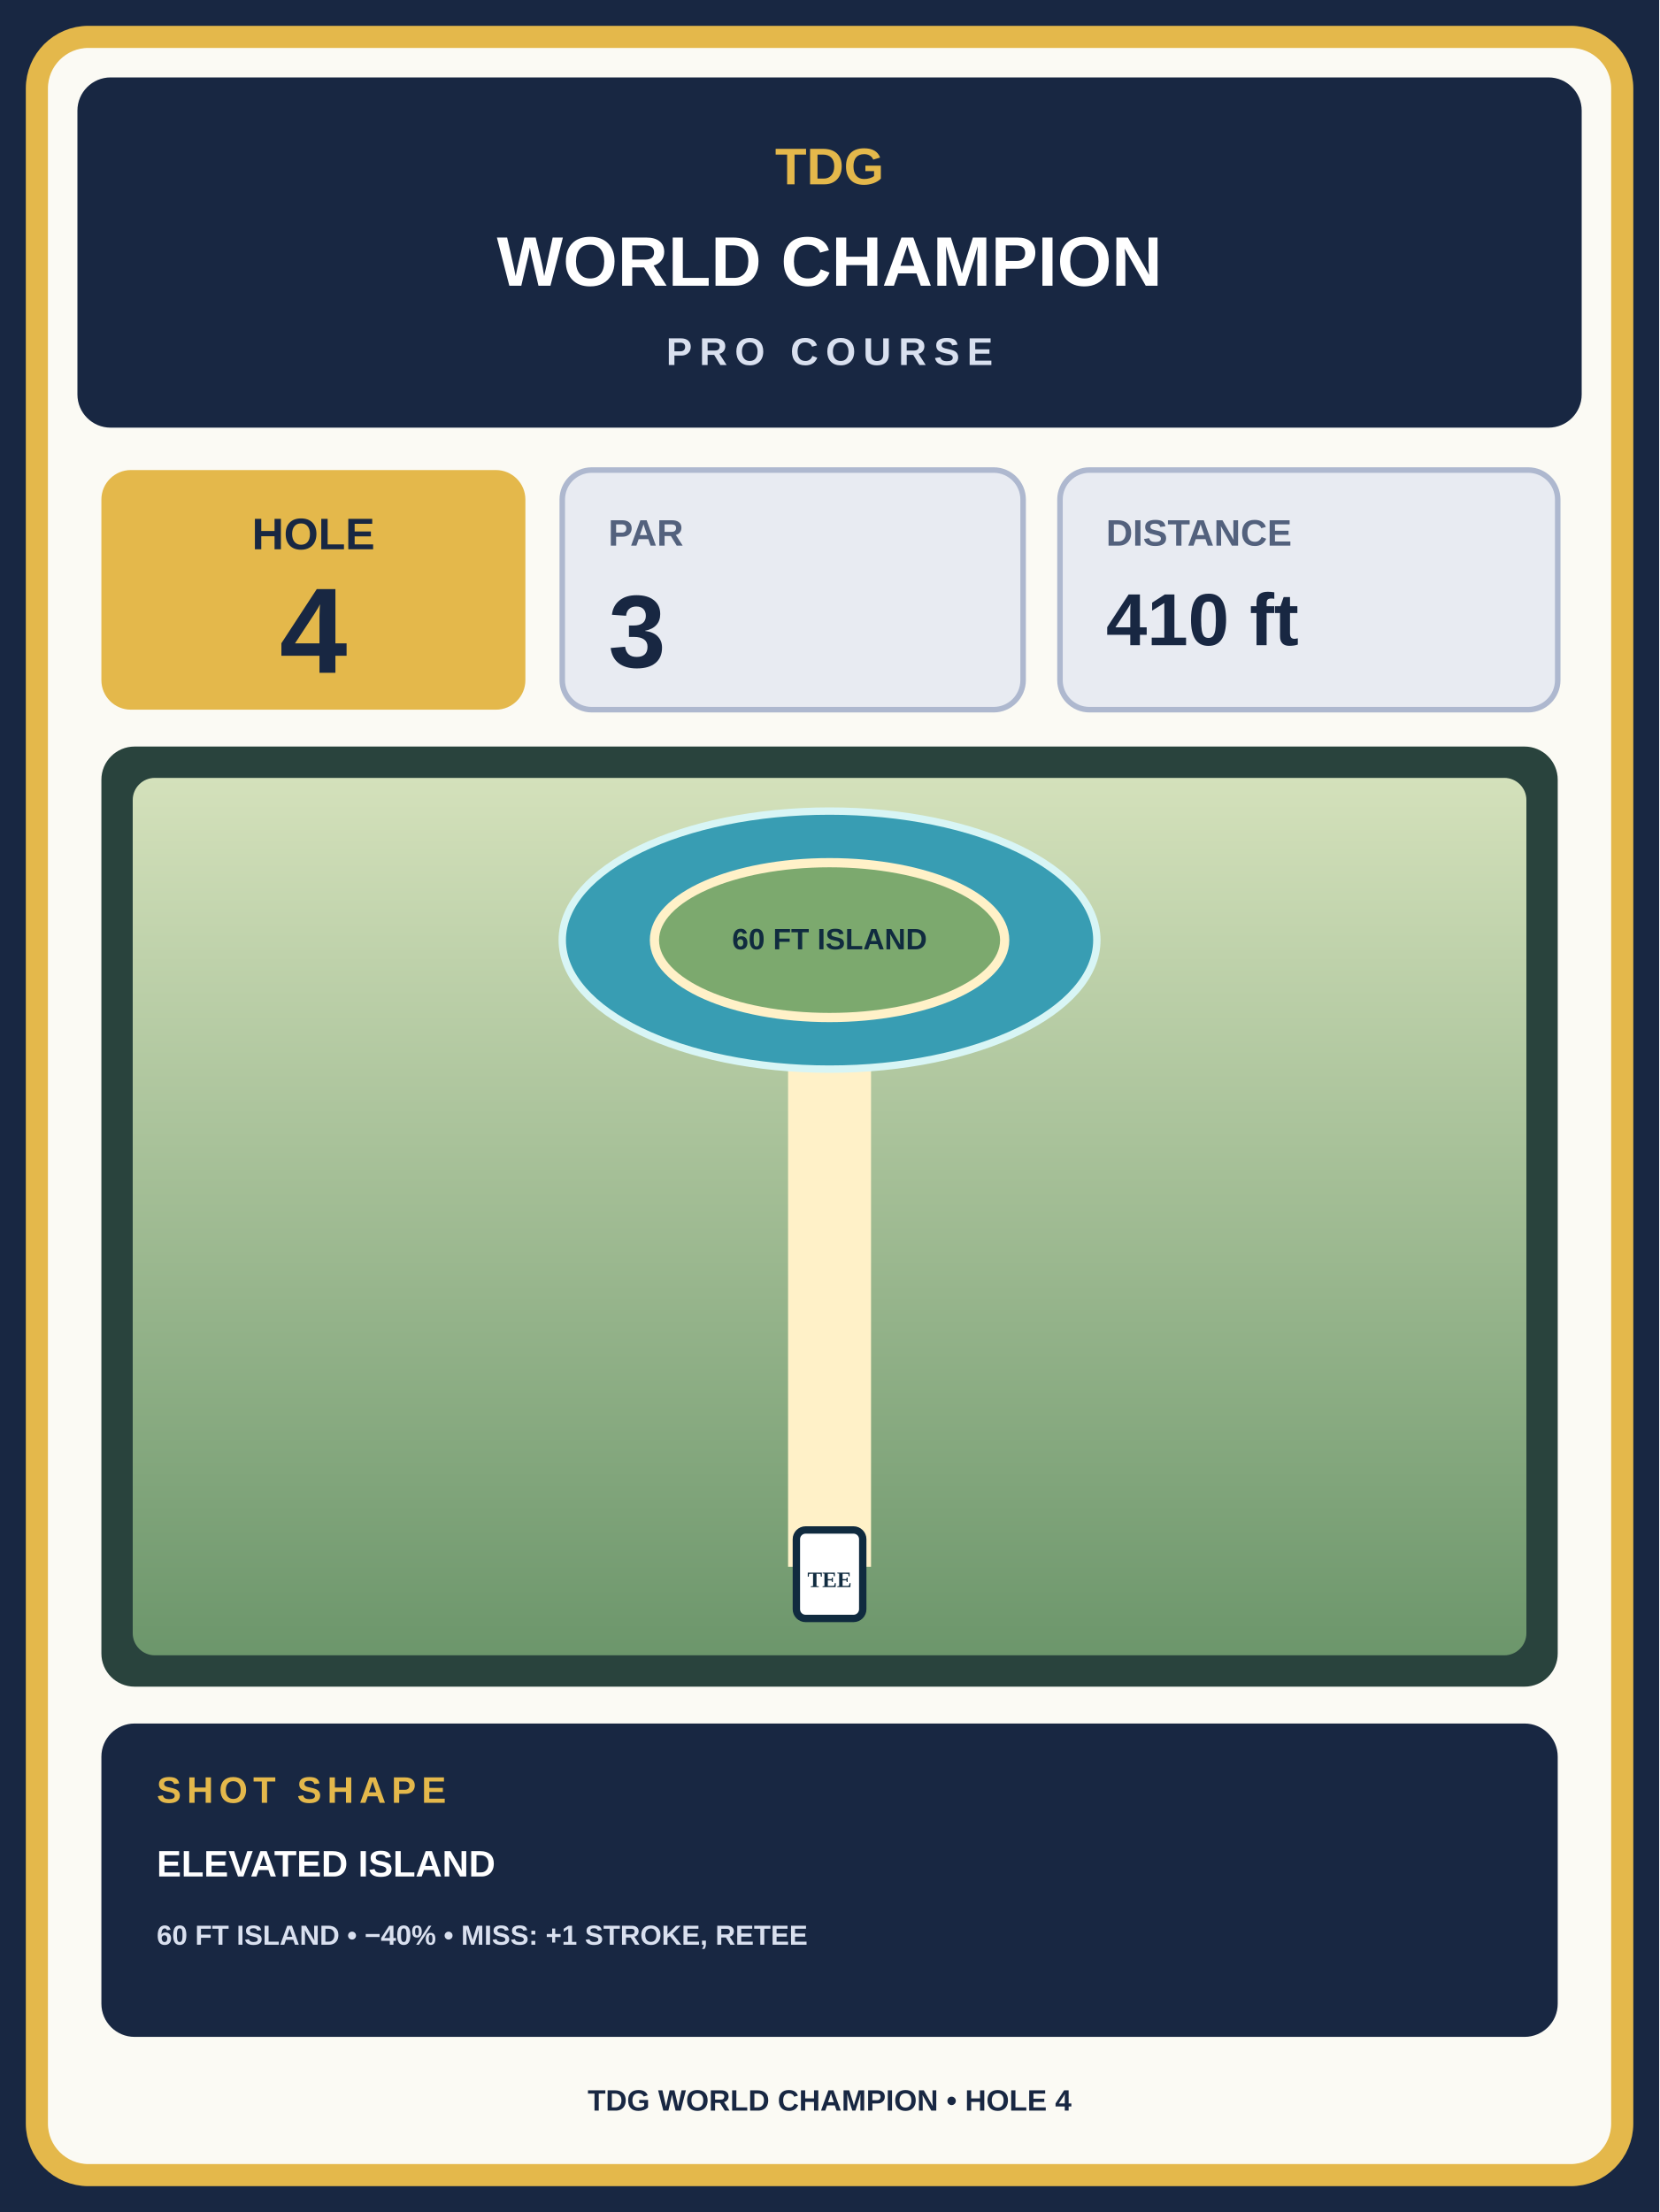
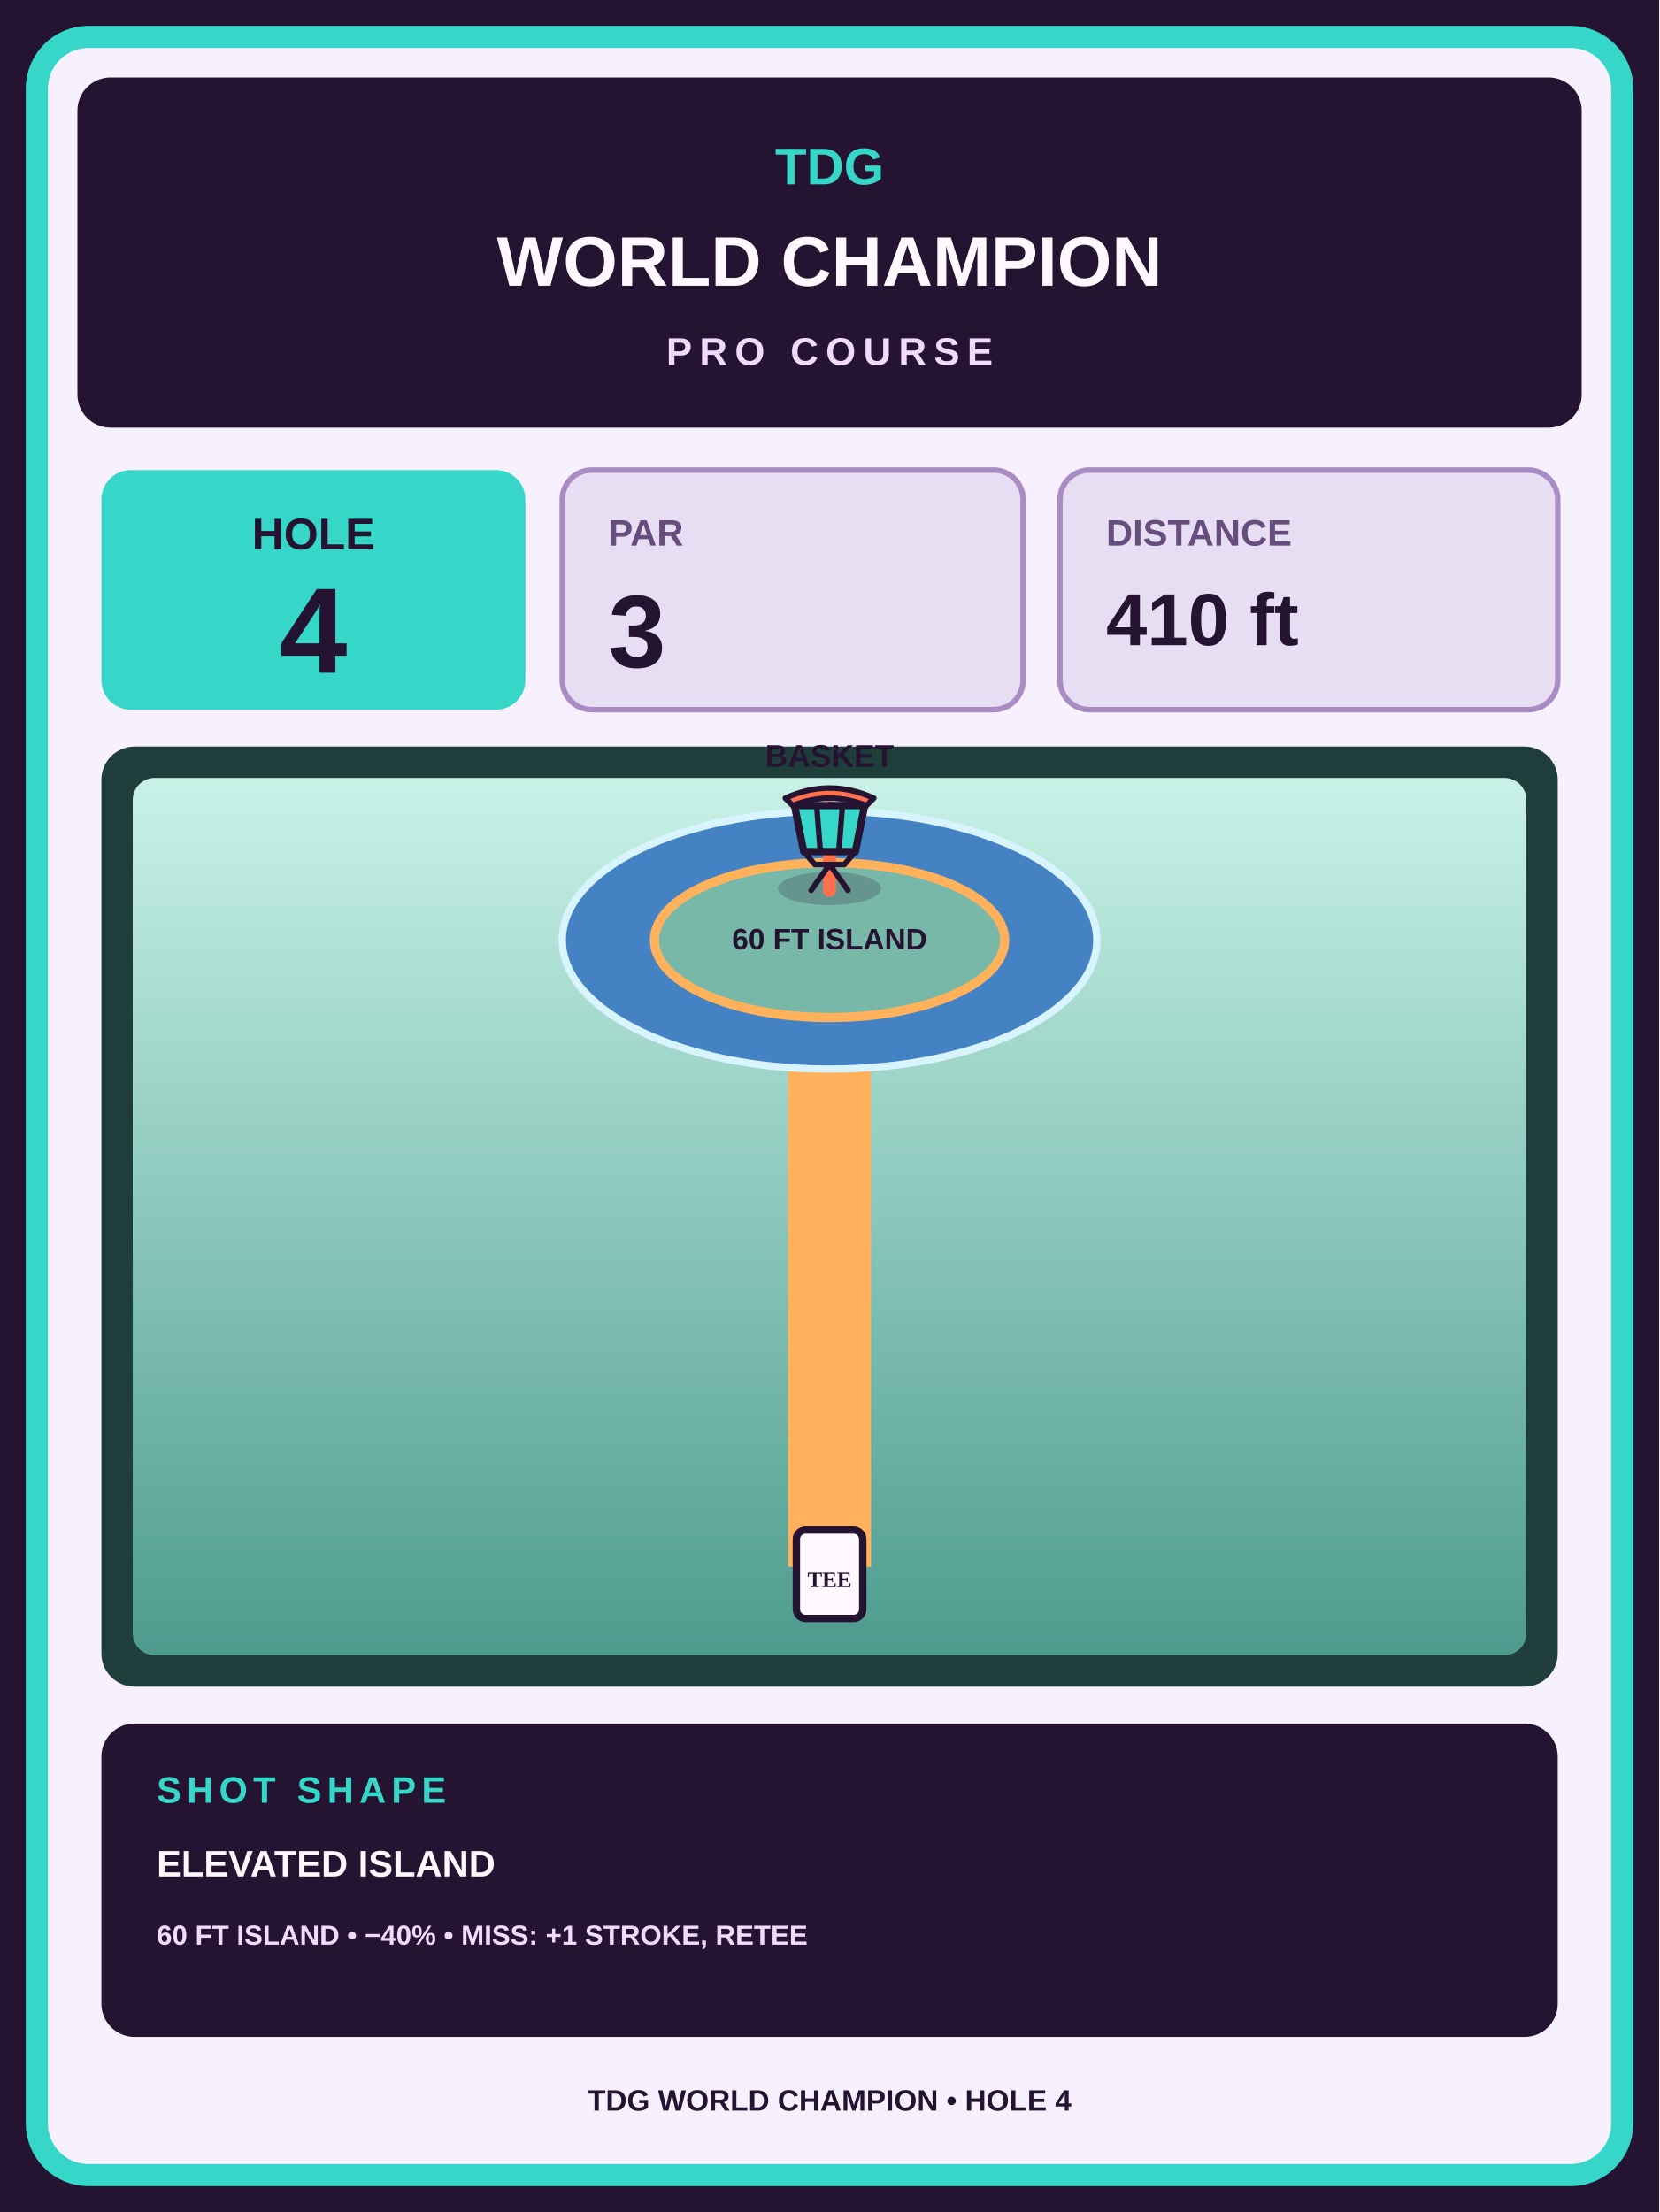
<svg xmlns="http://www.w3.org/2000/svg" viewBox="0 0 900 1200">
  <defs>
    <linearGradient id="turf" x2="0" y2="1">
-       <stop stop-color="#d4e1bb" />
-       <stop offset="1" stop-color="#6c966b" />
+       <stop stop-color="#c9f2e7" />
+       <stop offset="1" stop-color="#4d9b8e" />
    </linearGradient>
  </defs>
-   <style>.label{font-family:Arial,sans-serif;font-size:16px;font-weight:900;fill:#102b3f}.small{font-family:Arial,sans-serif;font-size:13px;font-weight:800;fill:#102b3f}</style>
-   <rect width="900" height="1200" fill="#182742" />
-   <rect x="20" y="20" width="860" height="1160" rx="28" fill="#fbfaf4" stroke="#e4b84b" stroke-width="12" />
-   <rect x="42" y="42" width="816" height="190" rx="18" fill="#182742" />
-   <text x="450" y="100" text-anchor="middle" font-family="Arial" font-size="28" font-weight="900" fill="#e4b84b">TDG</text>
-   <text x="450" y="155" text-anchor="middle" font-family="Arial" font-size="38" font-weight="900" fill="#fff">WORLD CHAMPION</text>
-   <text x="450" y="198" text-anchor="middle" font-family="Arial" font-size="21" font-weight="800" letter-spacing="4" fill="#d9e0ef">PRO COURSE</text>
-   <rect x="55" y="255" width="230" height="130" rx="16" fill="#e4b84b" />
-   <text x="170" y="298" text-anchor="middle" font-family="Arial" font-size="24" font-weight="900" fill="#182742">HOLE</text>
-   <text x="170" y="365" text-anchor="middle" font-family="Arial" font-size="66" font-weight="900" fill="#182742">4</text>
-   <rect x="305" y="255" width="250" height="130" rx="16" fill="#e8ebf2" stroke="#aeb8cf" stroke-width="3" />
-   <text x="330" y="296" font-family="Arial" font-size="20" font-weight="800" fill="#53617d">PAR</text>
-   <text x="330" y="362" font-family="Arial" font-size="56" font-weight="900" fill="#182742">3</text>
-   <rect x="575" y="255" width="270" height="130" rx="16" fill="#e8ebf2" stroke="#aeb8cf" stroke-width="3" />
-   <text x="600" y="296" font-family="Arial" font-size="20" font-weight="800" fill="#53617d">DISTANCE</text>
-   <text x="600" y="350" font-family="Arial" font-size="40" font-weight="900" fill="#182742">410 ft</text>
-   <rect x="55" y="405" width="790" height="510" rx="18" fill="#29433d" />
+   <style>.label{font-family:Arial,sans-serif;font-size:16px;font-weight:900;fill:#241331}.small{font-family:Arial,sans-serif;font-size:13px;font-weight:800;fill:#241331}</style>
+   <rect width="900" height="1200" fill="#241331" />
+   <rect x="20" y="20" width="860" height="1160" rx="28" fill="#f6f0ff" stroke="#36d6c8" stroke-width="12" />
+   <rect x="42" y="42" width="816" height="190" rx="18" fill="#241331" />
+   <text x="450" y="100" text-anchor="middle" font-family="Arial" font-size="28" font-weight="900" fill="#36d6c8">TDG</text>
+   <text x="450" y="155" text-anchor="middle" font-family="Arial" font-size="38" font-weight="900" fill="#fff9ff">WORLD CHAMPION</text>
+   <text x="450" y="198" text-anchor="middle" font-family="Arial" font-size="21" font-weight="800" letter-spacing="4" fill="#f2d9ff">PRO COURSE</text>
+   <rect x="55" y="255" width="230" height="130" rx="16" fill="#36d6c8" />
+   <text x="170" y="298" text-anchor="middle" font-family="Arial" font-size="24" font-weight="900" fill="#241331">HOLE</text>
+   <text x="170" y="365" text-anchor="middle" font-family="Arial" font-size="66" font-weight="900" fill="#241331">4</text>
+   <rect x="305" y="255" width="250" height="130" rx="16" fill="#e8def4" stroke="#a98cc4" stroke-width="3" />
+   <text x="330" y="296" font-family="Arial" font-size="20" font-weight="800" fill="#674d7d">PAR</text>
+   <text x="330" y="362" font-family="Arial" font-size="56" font-weight="900" fill="#241331">3</text>
+   <rect x="575" y="255" width="270" height="130" rx="16" fill="#e8def4" stroke="#a98cc4" stroke-width="3" />
+   <text x="600" y="296" font-family="Arial" font-size="20" font-weight="800" fill="#674d7d">DISTANCE</text>
+   <text x="600" y="350" font-family="Arial" font-size="40" font-weight="900" fill="#241331">410 ft</text>
+   <rect x="55" y="405" width="790" height="510" rx="18" fill="#1f3e3b" />
  <rect x="72" y="422" width="756" height="476" rx="12" fill="url(#turf)" />
-   <path d="M450 850 Q450 740 450 650 T450 505" stroke="#fff1c8" stroke-width="45" fill="none" />
-   <ellipse cx="450" cy="510" rx="145" ry="70" fill="#389db3" stroke="#d8f5f5" stroke-width="4" />
-   <ellipse cx="450" cy="510" rx="95" ry="42" fill="#7ca96e" stroke="#fff1c8" stroke-width="5" />
+   <path d="M450 850 Q450 740 450 650 T450 505" stroke="#ffb15c" stroke-width="45" fill="none" />
+   <ellipse cx="450" cy="510" rx="145" ry="70" fill="#4582c4" stroke="#d8f5ff" stroke-width="4" />
+   <ellipse cx="450" cy="510" rx="95" ry="42" fill="#78b8a8" stroke="#ffb15c" stroke-width="5" />
  <text x="450" y="515" text-anchor="middle" class="label">60 FT ISLAND</text>
-   <rect x="432" y="830" width="36" height="48" rx="5" fill="#fff" stroke="#102b3f" stroke-width="4" />
-   <text x="450" y="861" text-anchor="middle" font-size="12" font-weight="900" fill="#102b3f">TEE</text>
-   <rect x="55" y="935" width="790" height="170" rx="18" fill="#182742" />
-   <text x="85" y="978" font-family="Arial" font-size="20" font-weight="900" letter-spacing="3" fill="#e4b84b">SHOT SHAPE</text>
-   <text x="85" y="1018" font-family="Arial" font-size="20" font-weight="900" fill="#fff">ELEVATED ISLAND</text>
-   <text x="85" y="1055" font-family="Arial" font-size="15" font-weight="800" fill="#d9e0ef">60 FT ISLAND • −40% • MISS: +1 STROKE, RETEE</text>
-   <text x="450" y="1145" text-anchor="middle" font-family="Arial" font-size="16" font-weight="900" fill="#182742">TDG WORLD CHAMPION • HOLE 4</text>
+   <g id="basket" transform="translate(450 480)" stroke="#241331" stroke-linecap="round" stroke-linejoin="round">
+     <ellipse cx="0" cy="2" rx="28" ry="9" fill="#241331" opacity=".22" stroke="none" />
+     <path d="M0 3 V-42" stroke="#ff704d" stroke-width="7" />
+     <path d="M-19 -43 L19 -43 L14 -18 L-14 -18 Z" fill="#36d6c8" stroke-width="4" />
+     <path d="M-19 -43 L-14 -18 M-7 -43 L-5 -18 M7 -43 L5 -18 M19 -43 L14 -18 M-19 -43 Q0 -55 19 -43" fill="none" stroke-width="3" />
+     <path d="M-24 -47 Q0 -58 24 -47 L20 -43 Q0 -51 -20 -43 Z" fill="#ff704d" stroke-width="3" />
+     <path d="M-14 -18 L-8 -11 L8 -11 L14 -18" fill="none" stroke-width="3" />
+     <path d="M-10 3 L0 -11 L10 3" fill="none" stroke-width="3" />
+     <text x="0" y="-64" text-anchor="middle" font-family="Arial" font-size="17" font-weight="900" fill="#241331" stroke="none">BASKET</text>
+   </g>
+   <rect x="432" y="830" width="36" height="48" rx="5" fill="#fff9ff" stroke="#241331" stroke-width="4" />
+   <text x="450" y="861" text-anchor="middle" font-size="12" font-weight="900" fill="#241331">TEE</text>
+   <rect x="55" y="935" width="790" height="170" rx="18" fill="#241331" />
+   <text x="85" y="978" font-family="Arial" font-size="20" font-weight="900" letter-spacing="3" fill="#36d6c8">SHOT SHAPE</text>
+   <text x="85" y="1018" font-family="Arial" font-size="20" font-weight="900" fill="#fff9ff">ELEVATED ISLAND</text>
+   <text x="85" y="1055" font-family="Arial" font-size="15" font-weight="800" fill="#f2d9ff">60 FT ISLAND • −40% • MISS: +1 STROKE, RETEE</text>
+   <text x="450" y="1145" text-anchor="middle" font-family="Arial" font-size="16" font-weight="900" fill="#241331">TDG WORLD CHAMPION • HOLE 4</text>
</svg>
